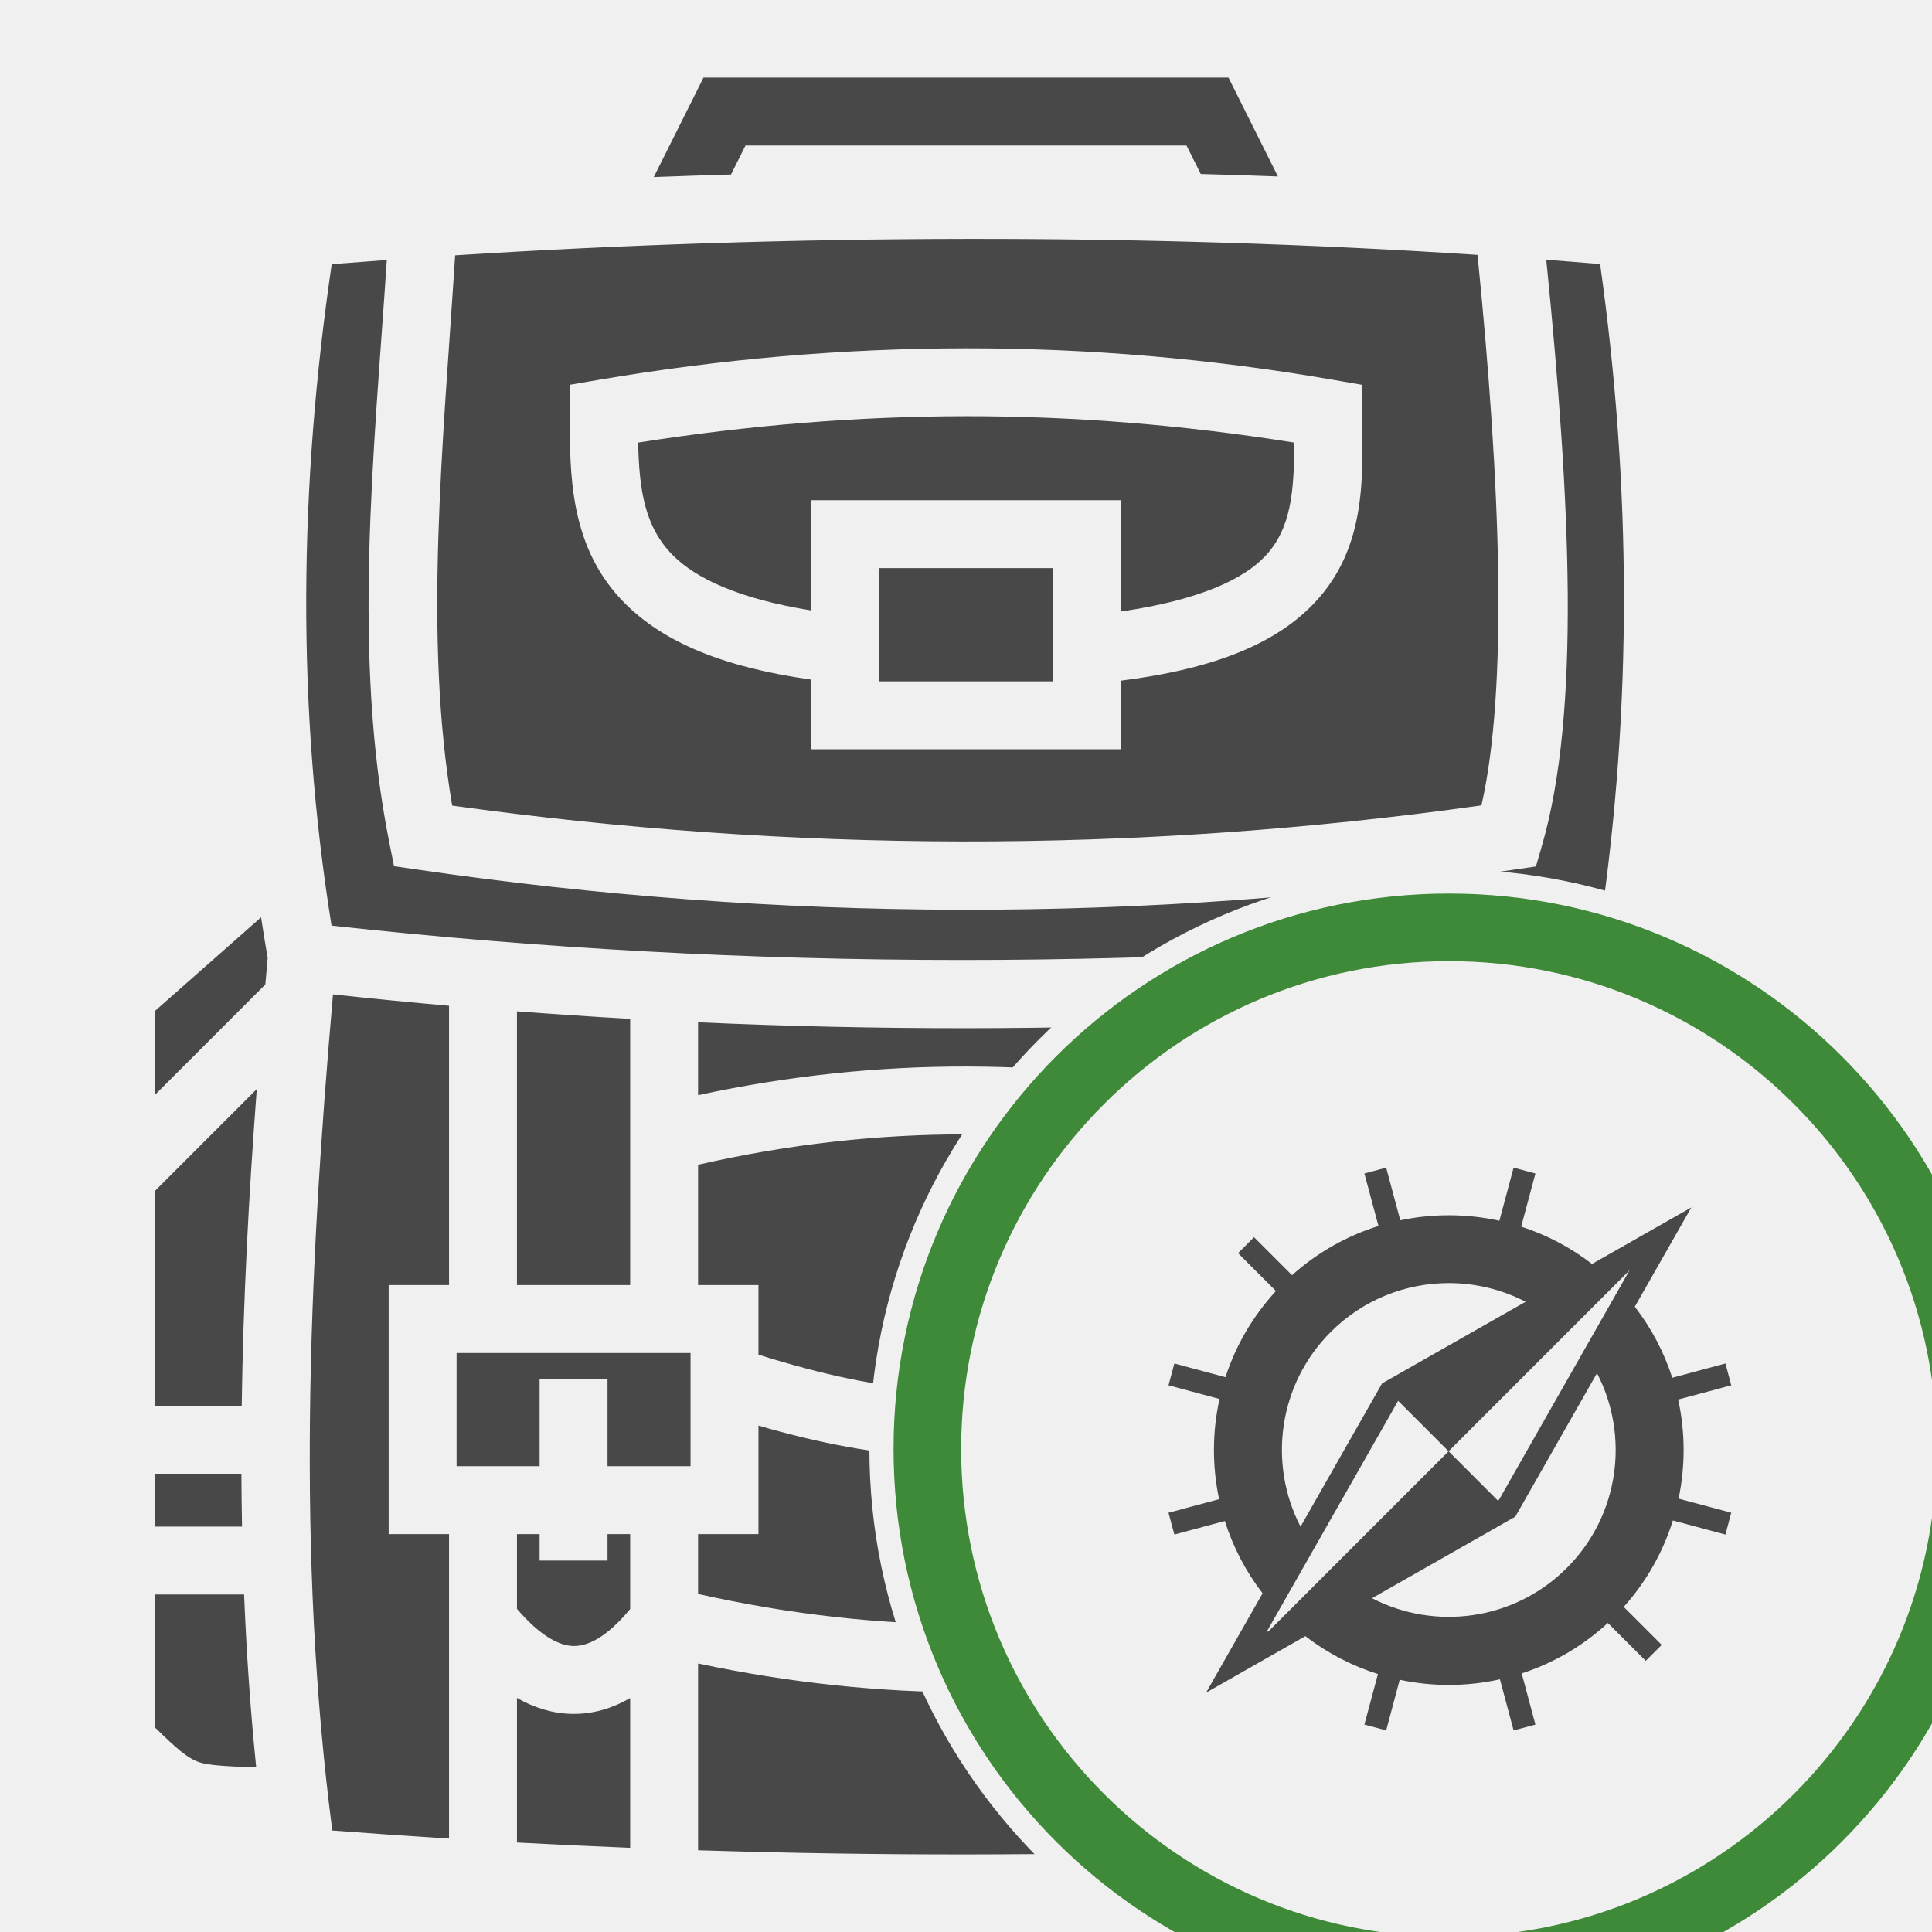
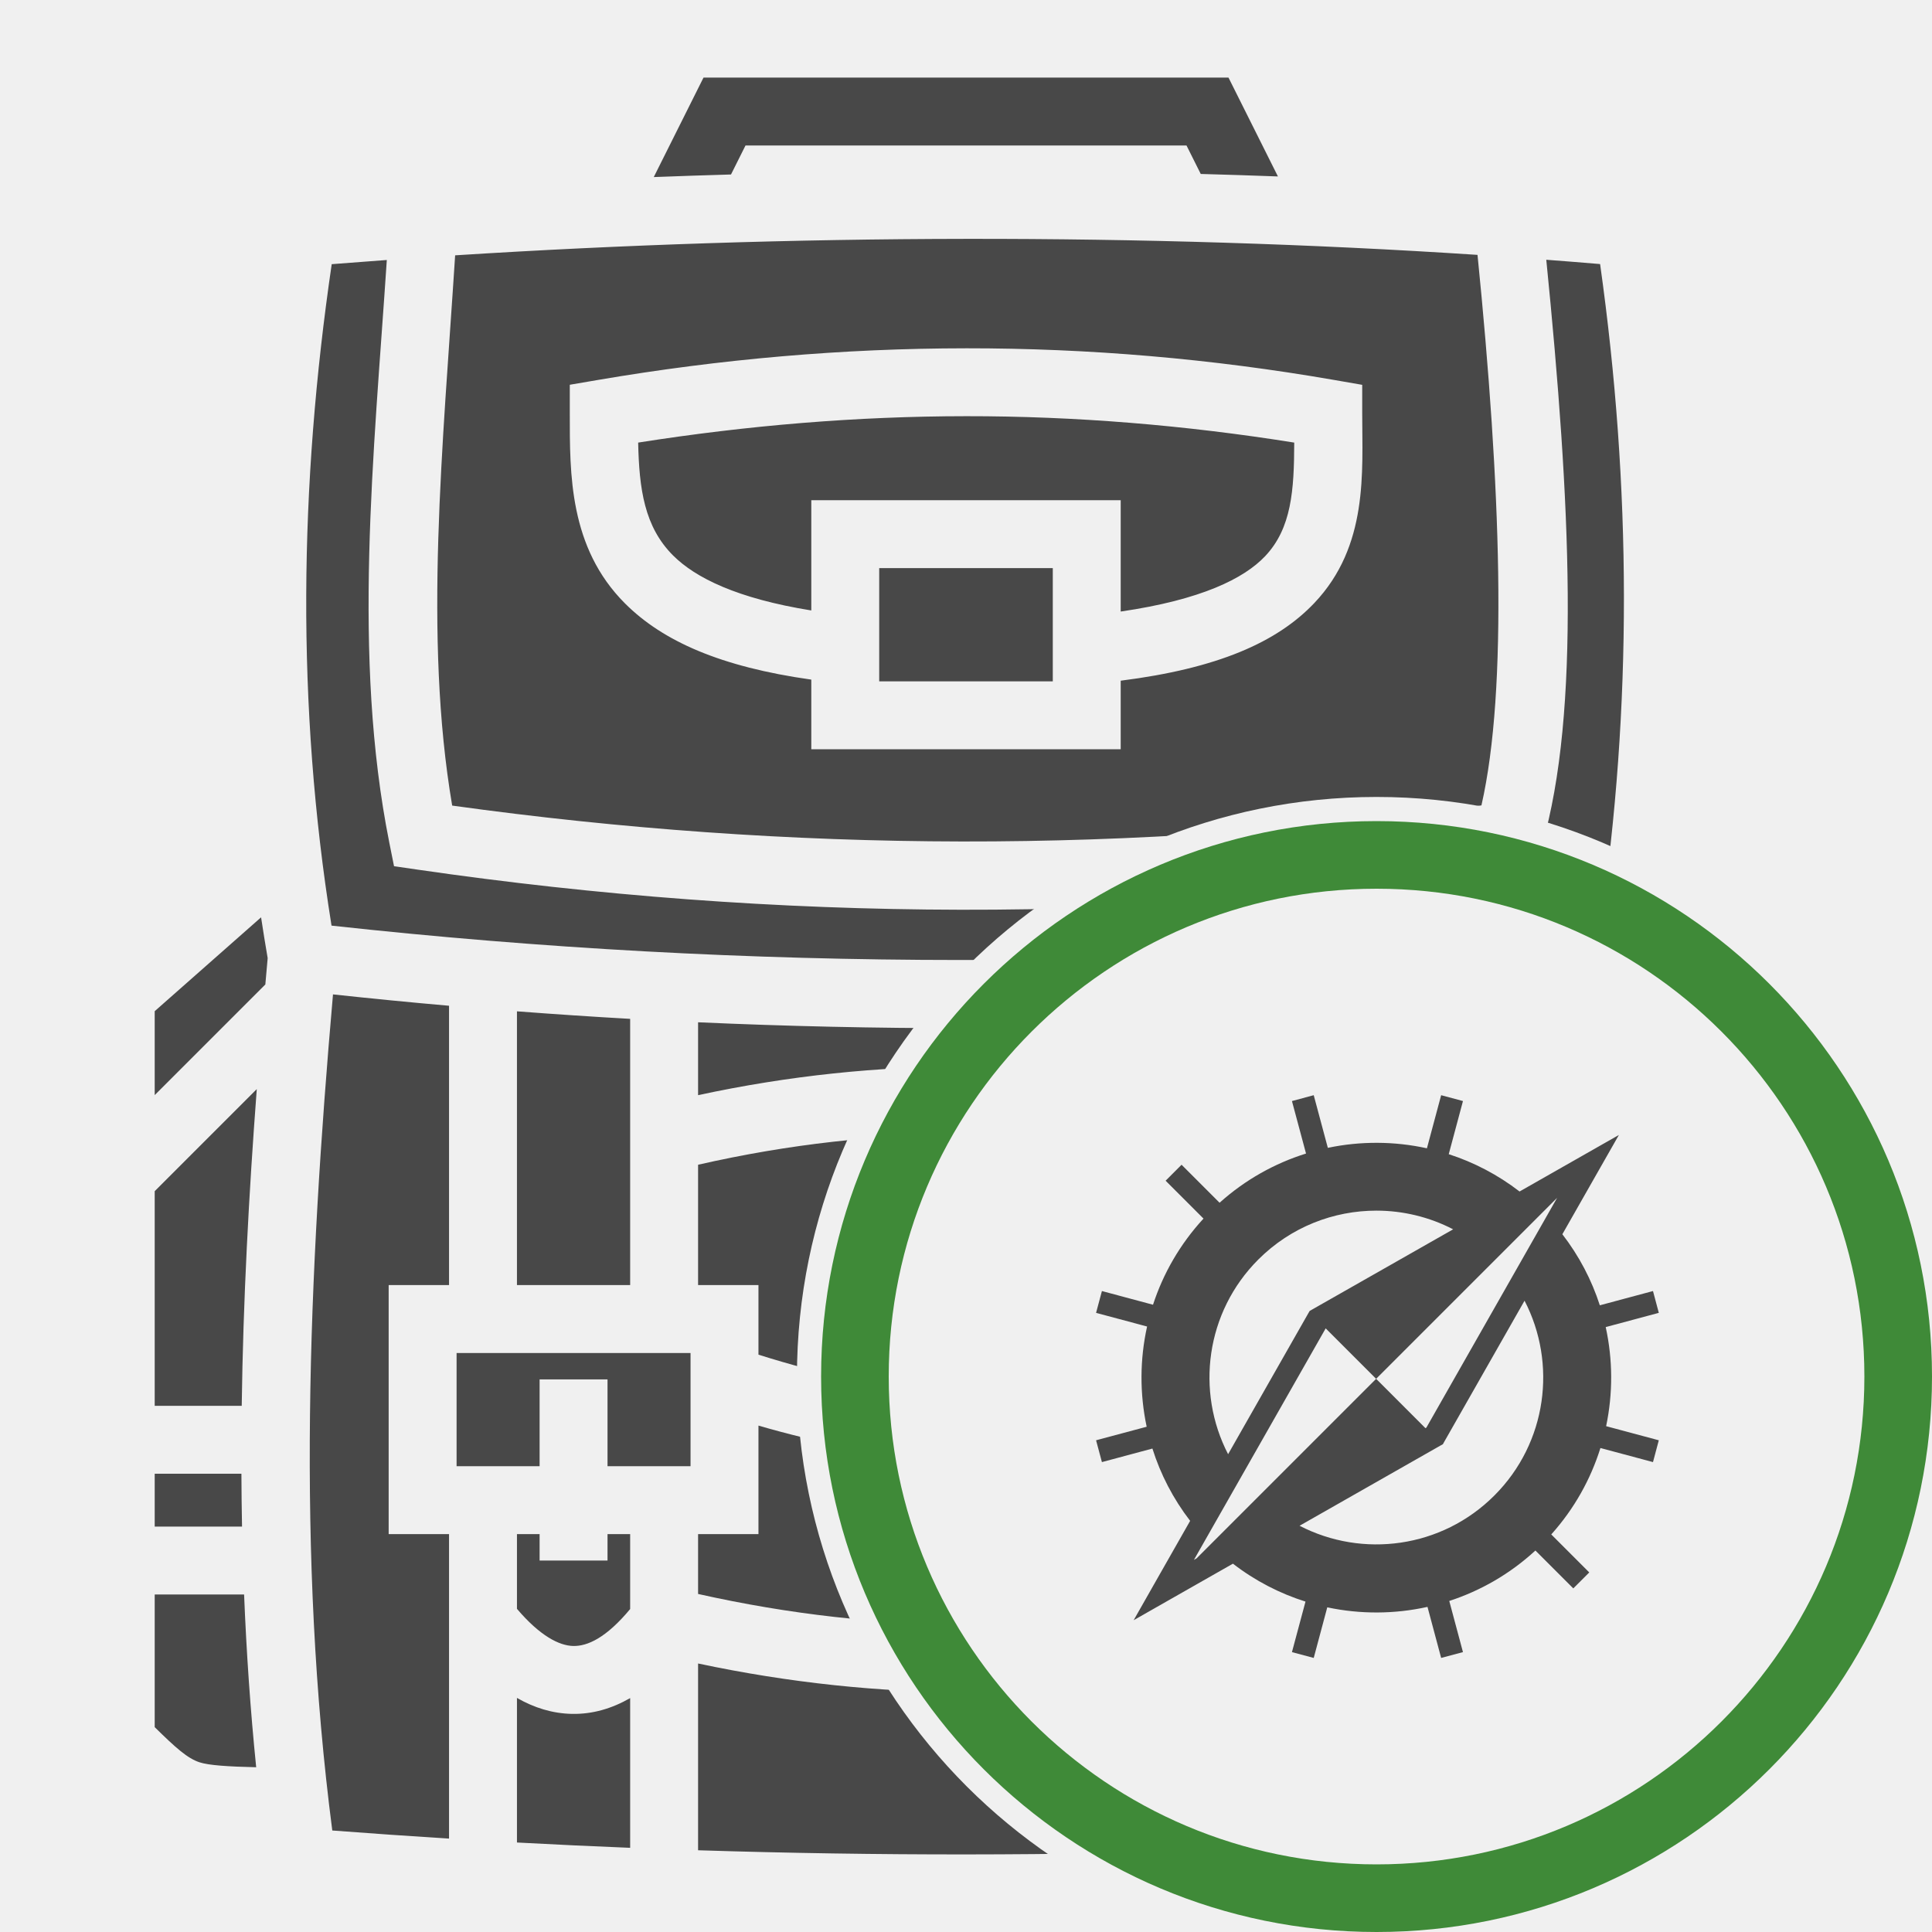
<svg xmlns="http://www.w3.org/2000/svg" viewBox="0 0 512 512">
  <mask id="cut">
    <rect width="512" height="512" fill="#fff" />
-     <circle cx="384" cy="384" r="153.6" fill="#000" />
+     <circle cx="364.8" cy="364.8" r="153.6" fill="#000" />
  </mask>
  <g mask="url(#cut)">
    <svg viewBox="0 0 512 512" width="512" height="512" fill="#000" fill-opacity=".7">
      <g transform="translate(0,0)">
        <path d="M186.438 20.56l-13.184 26.365c6.8-.26 13.626-.488 20.47-.686l3.84-7.68h116.874l3.77 7.54c6.838.187 13.658.408 20.456.66l-13.102-26.2H186.437zm69.56 42.742c-45.757.056-91.452 1.566-135.38 4.363-3.24 50.58-8.4 100.987-.786 145.824 89.297 12.395 180.102 12.985 272.764-.054 7.055-30.988 5.117-84.68-1.04-145.89-43.974-2.893-89.73-4.3-135.558-4.244zm153.783 5.54c6.42 64.12 9.113 119.825-1.135 155.22l-1.61 5.56-5.726.842c-98.8 14.528-195.613 13.81-290.605.002l-6.285-.914-1.246-6.23c-9.89-49.49-4.085-102.785-.664-154.42-4.89.354-9.765.72-14.602 1.107-8.596 58.568-9.39 116.957-.05 175.292 110.24 12.088 222.275 12.205 336.203-.01 8.502-57.83 8.29-116.25-.017-175.313-4.725-.4-9.485-.776-14.262-1.14zM255.966 92.3c32.526-.025 65.067 2.746 97.574 8.39l7.46 1.295v7.572c0 15.554 1.683 35.105-12.69 50.25-9.912 10.444-25.655 17.337-51.31 20.585v18.164h-82v-18.452c-23.992-3.37-39.352-10.175-49.363-20.185C150.807 145.093 151 125.56 151 109.56v-7.594l7.484-1.278c32.444-5.54 64.955-8.362 97.48-8.386zm.012 17.994c-28.96.022-57.913 2.444-86.858 6.996.265 12.28 1.635 22.296 9.243 29.904 5.914 5.914 16.952 11.416 36.637 14.582v-29.22h82v29.51c21.367-3.115 32.66-8.755 38.254-14.65 7.033-7.41 7.696-17.502 7.73-30.124-29-4.63-58.006-7.02-87.007-6.998zM233 150.56v30h46v-30h-46zm209.674 92.42c-.503 3.625-1.042 7.25-1.61 10.87.214 2.352.42 4.706.63 7.06L471 290.213v-22.24l-28.326-24.995zm-373.485.12L41 267.973v22.24l29.318-29.318c.205-2.327.406-4.655.616-6.982-.618-3.605-1.202-7.21-1.745-10.813zm354.634 20.397c-10.29 1.09-20.564 2.076-30.824 2.967v74.095h16v66h-16v80.615c10.318-.633 20.63-1.313 30.928-2.082 9.445-74.01 6.478-147.698-.104-221.596zm-335.576.03C81.725 338.09 78.58 412.1 88.06 485.1c10.324.79 20.638 1.504 30.94 2.145V406.56h-16v-66h16v-74.024c-10.266-.902-20.517-1.903-30.752-3.01zm286.752 4.4c-10.014.76-20.014 1.424-30 1.992v70.64h30v-72.632zm-238 .085v72.547h30v-70.55c-10.015-.568-20.014-1.237-30-1.997zm190 2.825c-47.65 2.173-94.984 2.19-142 .078v19.314c23.95-5.165 47.8-7.652 71.516-7.59 23.638.06 47.145 2.654 70.484 7.626v-19.43zM68.05 288.62L41 315.67v56.89h23.06c.376-27.987 1.88-55.975 3.99-83.94zm375.948.047c2.12 27.872 3.61 55.83 3.957 83.892H471v-56.89l-27.002-27.003zm-187.52 11.95c-23.68-.063-47.487 2.577-71.478 8.052v31.89h16v18.443c17.033 5.346 31.73 8.493 46 9.426v-2.87h18v2.868c14.27-.932 28.967-4.08 46-9.425V340.56h16v-31.866c-23.42-5.267-46.907-8.016-70.523-8.078zM121 358.558v30h22v-23h18v23h22v-30h-62zm208 0v30h22v-23h18v23h22v-30h-62zM201 377.8v28.76h-16v15.857c48.528 10.865 95.713 10.664 142 .045V406.56h-16V377.8c-16.332 4.747-31.283 7.52-46 8.326v11.433h-18v-11.434c-14.717-.806-29.668-3.58-46-8.326zM41 390.56v14h23.14c-.09-4.667-.143-9.334-.163-14H41zm407.012 0c-.027 4.663-.083 9.33-.18 14H471v-14h-22.988zM137 406.56v19.798c6.137 7.214 11.222 9.77 14.934 9.844 3.734.075 8.697-2.122 15.066-9.79V406.56h-6v7h-18v-7h-6zm208 0v19.798c6.137 7.214 11.222 9.77 14.934 9.844 3.734.075 8.697-2.122 15.066-9.79V406.56h-6v7h-18v-7h-6zm-304 16v35.154c5.596 5.51 8.677 8.25 11.846 9.306 2.454.818 7.713 1.15 15.045 1.317-1.544-15.25-2.586-30.51-3.204-45.778H41zm406.27 0c-.628 15.224-1.674 30.483-3.21 45.78 7.358-.168 12.635-.5 15.094-1.32 3.17-1.056 6.25-3.795 11.846-9.306V422.56h-23.73zM185 440.842v49.498c47.55 1.51 94.877 1.446 142-.074V440.9c-46.316 10.03-93.74 10.185-142-.057zm-48 9.123v38.318c10.01.54 20.01 1.008 30 1.408v-39.678c-4.86 2.786-10.01 4.293-15.43 4.184-5.192-.104-10.036-1.624-14.57-4.232zm208 0v39.654c10.01-.403 20.01-.878 30-1.412v-38.194c-4.86 2.786-10.01 4.293-15.43 4.184-5.192-.104-10.036-1.624-14.57-4.232z" />
      </g>
    </svg>
  </g>
-   <circle cx="384" cy="384" r="138.24" fill="none" stroke="hsl(115,42%,38%)" stroke-width="17.92" />
-   <svg x="302.08" y="302.08" width="163.84" height="163.84" viewBox="0 0 512 512" fill="#000" fill-opacity=".7">
+   <circle cx="364.8" cy="364.8" r="138.24" fill="none" stroke="hsl(115,42%,38%)" stroke-width="17.92" />
+   <svg x="282.88" y="282.88" width="163.84" height="163.84" viewBox="0 0 512 512" fill="#000" fill-opacity=".7">
    <g transform="translate(0,0)">
      <path d="M203.97 23l-18.032 4.844 11.656 43.468c-25.837 8.076-50.32 21.653-71.594 40.75L94.53 80.594l-13.218 13.22 31.376 31.374c-19.467 21.125-33.414 45.53-41.813 71.343l-42.313-11.343-4.843 18.063 42.25 11.313c-6.057 27.3-6.157 55.656-.345 83L23.72 308.78l4.843 18.064 41.812-11.22c6.693 21.225 17.114 41.525 31.25 59.876l-29.97 52.688-16.81 29.593 29.56-16.842 52.657-29.97c18.41 14.216 38.784 24.69 60.094 31.407l-11.22 41.844 18.033 4.81 11.218-41.905c27.345 5.808 55.698 5.686 83-.375l11.312 42.28 18.063-4.81-11.344-42.376c25.812-8.4 50.217-22.315 71.342-41.78l31.375 31.373 13.22-13.218-31.47-31.47c19.09-21.266 32.643-45.738 40.72-71.563l43.53 11.657 4.813-18.063-43.625-11.686c5.68-27.044 5.576-55.06-.344-82.063l43.97-11.78-4.813-18.063L440.908 197c-6.73-20.866-17.08-40.79-31.032-58.844l29.97-52.656 16.842-29.563-29.593 16.844-52.656 29.97c-17.998-13.875-37.874-24.198-58.657-30.906l11.783-44L309.5 23l-11.78 43.97c-27-5.925-55.02-6.05-82.064-.376L203.97 23zm201.56 85L297.25 298.313l-.75.437-40.844-40.875-148.72 148.72-2.186 1.25 109.125-191.75 41.78 41.78L405.532 108zm-149.686 10.594c21.858 0 43.717 5.166 63.594 15.47l-116.625 66.342-2.22 1.28-1.28 2.22-66.25 116.406c-26.942-52.04-18.616-117.603 25.03-161.25 26.99-26.988 62.38-40.468 97.75-40.468zm122.72 74.594c26.994 52.054 18.67 117.672-25.002 161.343-43.66 43.662-109.263 52.005-161.312 25.033l116.438-66.282 2.25-1.25 1.25-2.25 66.375-116.592z" />
    </g>
  </svg>
</svg>
